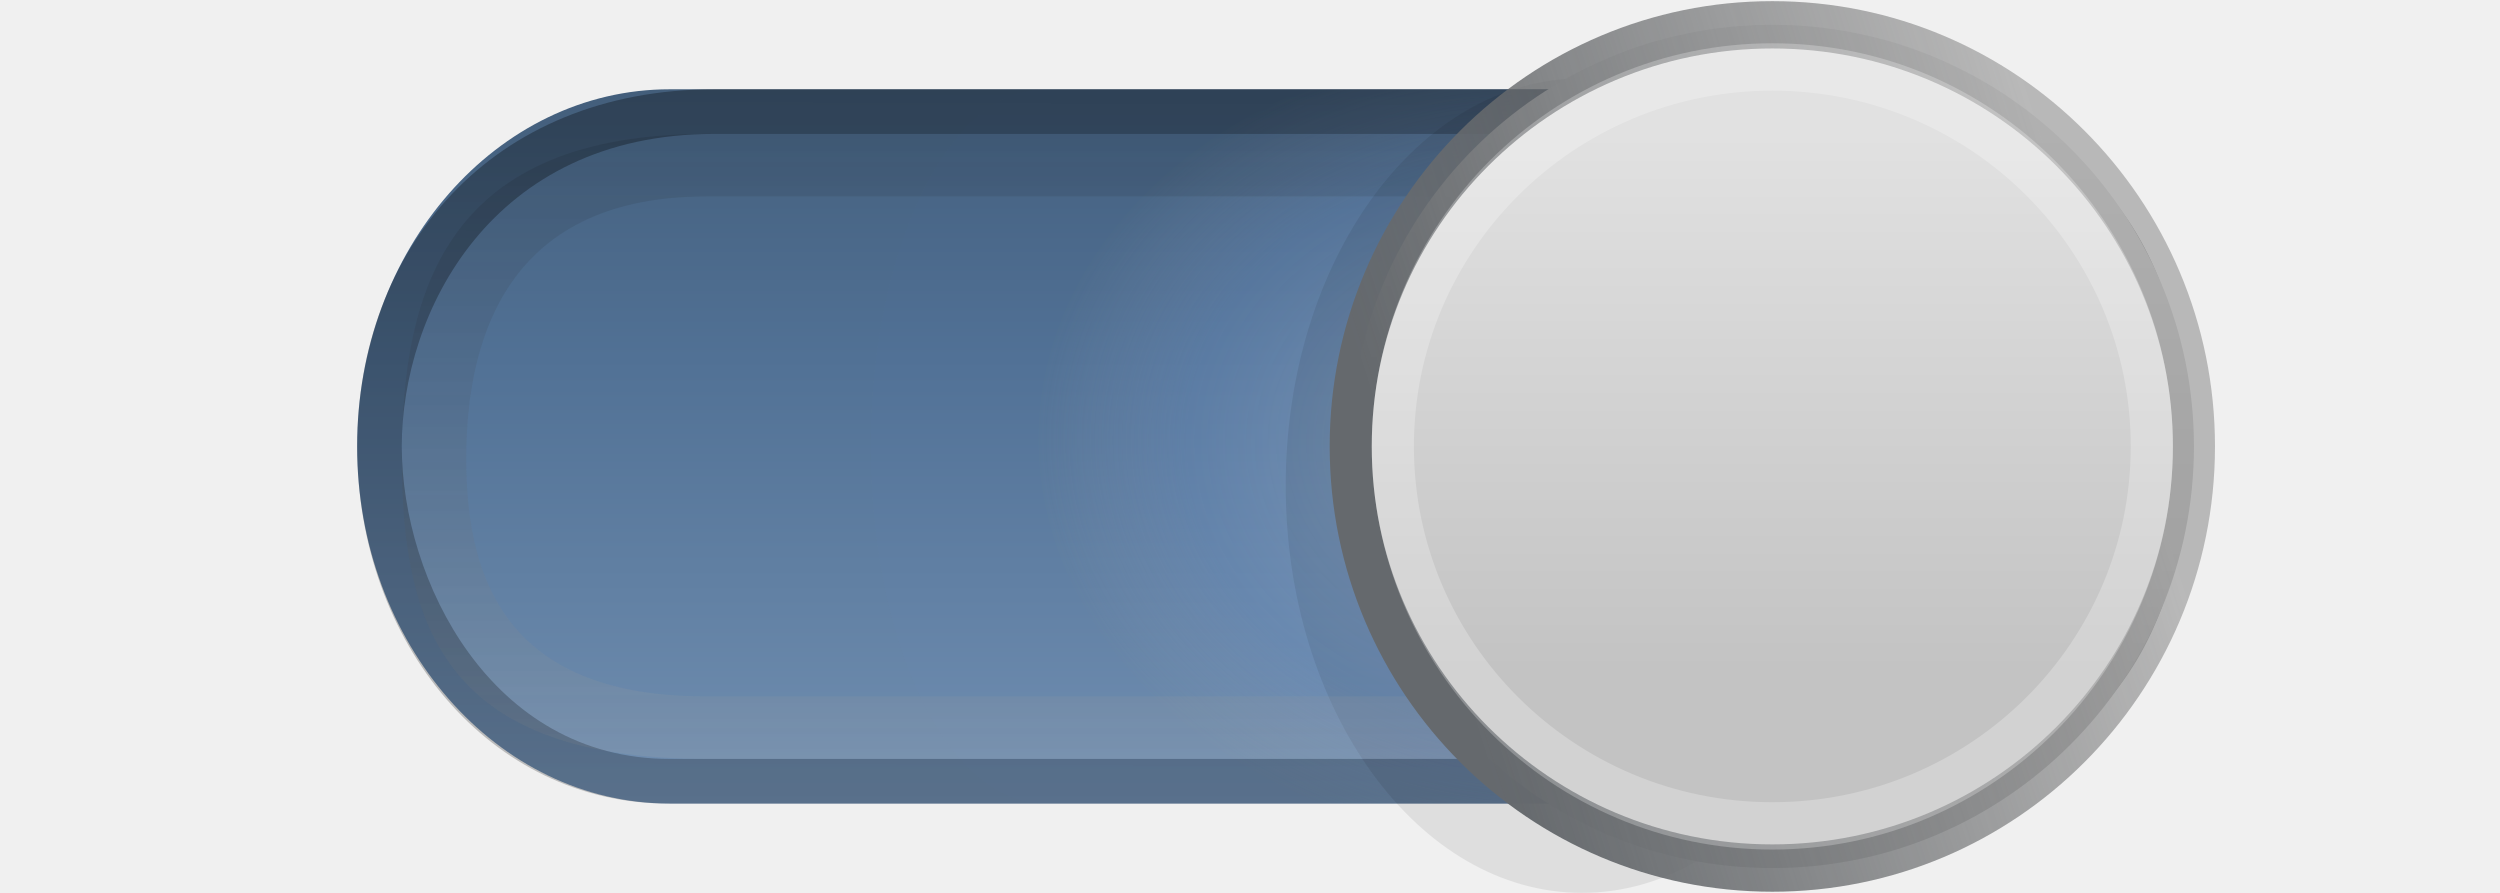
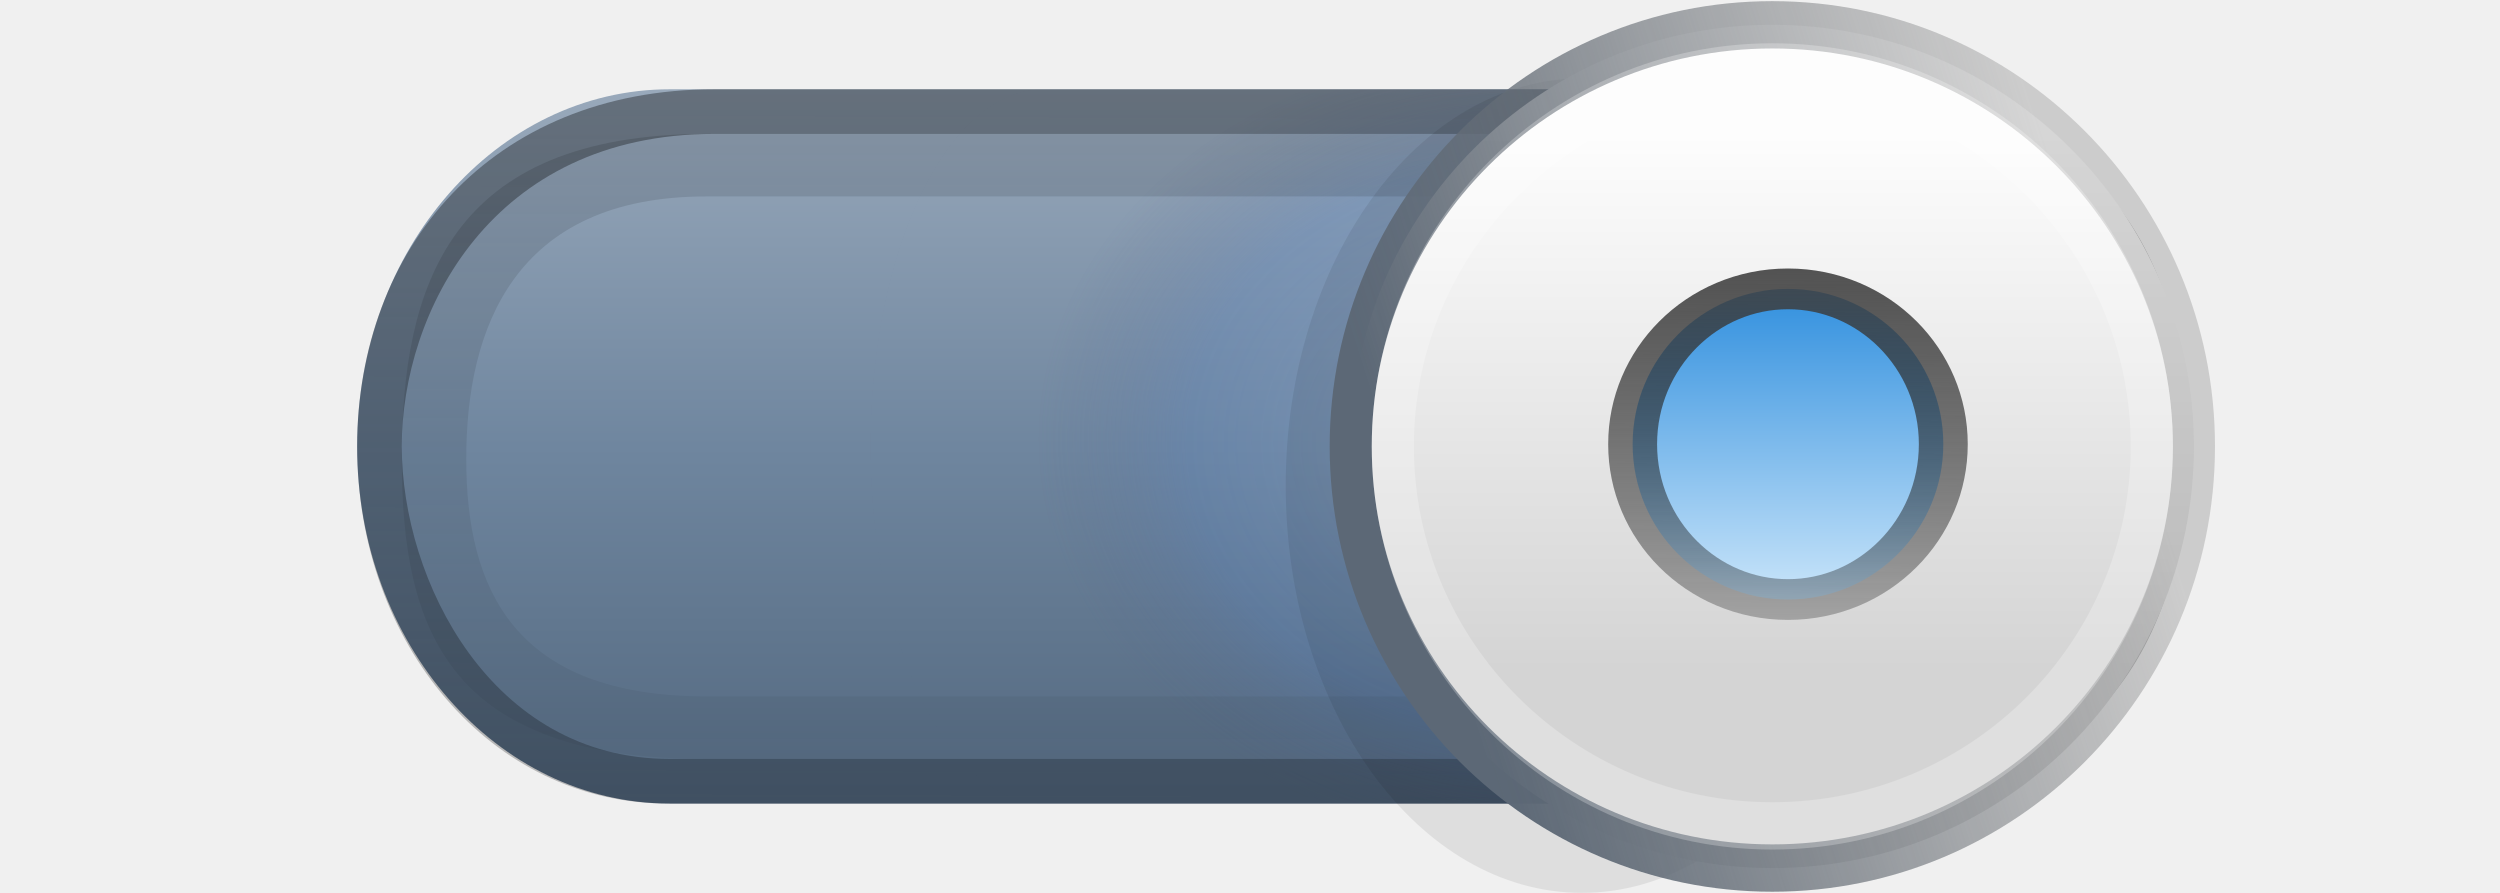
<svg xmlns="http://www.w3.org/2000/svg" xmlns:xlink="http://www.w3.org/1999/xlink" width="56" height="20" id="svg2" version="1.1">
  <defs id="defs4">
    <linearGradient id="linearGradient3851">
-       <stop id="stop3853" offset="0" style="stop-color:#dae3ed;stop-opacity:0.914;" />
-       <stop style="stop-color:#7699cc;stop-opacity:0.587;" offset="0.707" id="stop3855" />
-       <stop id="stop3857" offset="1" style="stop-color:#9da8c4;stop-opacity:0.02;" />
+       <stop id="stop3853" offset="0" style="stop-color:#aac0d7;stop-opacity:0.843;" />
+       <stop style="stop-color:#5782c1;stop-opacity:0.587;" offset="0.707" id="stop3855" />
+       <stop id="stop3857" offset="1" style="stop-color:#515f85;stop-opacity:0.02;" />
    </linearGradient>
    <linearGradient id="linearGradient3803">
      <stop style="stop-color:#4c4c4c;stop-opacity:1;" offset="0" id="stop3805" />
      <stop style="stop-color:#000000;stop-opacity:0.24;" offset="1" id="stop3807" />
    </linearGradient>
    <linearGradient id="linearGradient3833">
      <stop style="stop-color:#0f0f0f;stop-opacity:1;" offset="0" id="stop3835" />
      <stop style="stop-color:#0b0b0b;stop-opacity:1;" offset="1" id="stop3837" />
    </linearGradient>
    <linearGradient id="linearGradient3809">
      <stop style="stop-color:#107dd8;stop-opacity:1;" offset="0" id="stop3811" />
      <stop style="stop-color:#d6ecfc;stop-opacity:1;" offset="1" id="stop3813" />
    </linearGradient>
    <linearGradient id="linearGradient3786">
-       <stop style="stop-color:#65696d;stop-opacity:1;" offset="0" id="stop3788" />
-       <stop style="stop-color:#707070;stop-opacity:0.431;" offset="1" id="stop3790" />
+       <stop style="stop-color:#5c6876;stop-opacity:1;" offset="0" id="stop3788" />
+       <stop style="stop-color:#797979;stop-opacity:0.299;" offset="1" id="stop3790" />
    </linearGradient>
    <linearGradient id="linearGradient3772">
      <stop style="stop-color:#000000;stop-opacity:0.361;" offset="0" id="stop3774" />
      <stop style="stop-color:#000000;stop-opacity:0.224;" offset="1" id="stop3776" />
    </linearGradient>
    <linearGradient id="linearGradient3763">
      <stop style="stop-color:#000000;stop-opacity:1;" offset="0" id="stop3765" />
      <stop style="stop-color:#000000;stop-opacity:1;" offset="1" id="stop3767" />
    </linearGradient>
    <linearGradient id="linearGradient3769">
-       <stop style="stop-color:#e1e1e1;stop-opacity:1;" offset="0" id="stop3771" />
-       <stop style="stop-color:#c3c3c3;stop-opacity:1;" offset="1" id="stop3773" />
+       <stop style="stop-color:#fdfdfd;stop-opacity:1;" offset="0" id="stop3771" />
+       <stop style="stop-color:#d4d4d4;stop-opacity:1;" offset="1" id="stop3773" />
    </linearGradient>
    <linearGradient id="linearGradient3759">
-       <stop style="stop-color:#718fb1;stop-opacity:1;" offset="0" id="stop3761" />
-       <stop id="stop3812" offset="0.625" style="stop-color:#517195;stop-opacity:1;" />
-       <stop style="stop-color:#435e7b;stop-opacity:1;" offset="1" id="stop3763" />
+       <stop style="stop-color:#99a9bb;stop-opacity:1;" offset="0" id="stop3761" />
+       <stop id="stop3792" offset="0.5" style="stop-color:#6f869f;stop-opacity:1;" />
+       <stop style="stop-color:#53687f;stop-opacity:1;" offset="1" id="stop3763" />
    </linearGradient>
-     <linearGradient xlink:href="#linearGradient3759" id="linearGradient3765" x1="24.707" y1="1033.362" x2="24.707" y2="1051.362" gradientUnits="userSpaceOnUse" gradientTransform="matrix(0.7592592,0,0,0.8888888,7.240741,-1968.906)" />
+     <linearGradient xlink:href="#linearGradient3759" id="linearGradient3765" x1="25" y1="1033.362" x2="25" y2="1051.362" gradientUnits="userSpaceOnUse" gradientTransform="matrix(0.7592592,0,0,0.8888888,7.240741,115.8183)" />
    <linearGradient y2="26" x2="35" y1="3" x1="35" gradientTransform="matrix(1.8,0,0,1.125,-33.2,1029.987)" gradientUnits="userSpaceOnUse" id="linearGradient3967" xlink:href="#linearGradient4071-3-6" />
    <linearGradient id="linearGradient4071-3-6">
-       <stop style="stop-color:#040404;stop-opacity:0.471;" offset="0" id="stop4073-8-9" />
-       <stop style="stop-color:#ffffff;stop-opacity:1;" offset="1" id="stop4075-4-4" />
+       <stop style="stop-color:#000000;stop-opacity:0.604;" offset="0" id="stop4073-8-9" />
+       <stop style="stop-color:#000000;stop-opacity:0;" offset="1" id="stop4075-4-4" />
    </linearGradient>
    <linearGradient y2="26" x2="35" y1="3" x1="35" gradientTransform="matrix(1.3,0,0,0.875,-15.7,1033.017)" gradientUnits="userSpaceOnUse" id="linearGradient3895" xlink:href="#linearGradient4071-3-6" />
    <linearGradient y2="38" x2="35" y1="3" x1="35" gradientTransform="matrix(1.8,0,0,1.125,-33.2,1029.987)" gradientUnits="userSpaceOnUse" id="linearGradient3950" xlink:href="#linearGradient4071-3" />
    <linearGradient id="linearGradient4071-3">
-       <stop style="stop-color:#000000;stop-opacity:0.665;" offset="0" id="stop4073-8" />
-       <stop style="stop-color:#000000;stop-opacity:0.243;" offset="1" id="stop4075-4" />
+       <stop style="stop-color:#000000;stop-opacity:0.745;" offset="0" id="stop4073-8" />
+       <stop style="stop-color:#000000;stop-opacity:0.235;" offset="1" id="stop4075-4" />
    </linearGradient>
    <linearGradient y2="37.893" x2="35.304" y1="3.103" x1="35.5" gradientTransform="matrix(1.333333,0,0,0.9964529,-17.33333,1031.27)" gradientUnits="userSpaceOnUse" id="linearGradient3912" xlink:href="#linearGradient4071-3" />
    <linearGradient xlink:href="#linearGradient3786" id="linearGradient3792" x1="40.688" y1="14" x2="48.312" y2="14" gradientUnits="userSpaceOnUse" />
    <linearGradient xlink:href="#linearGradient3769" id="linearGradient3802" x1="44.5" y1="11.035" x2="44.5" y2="16.118" gradientUnits="userSpaceOnUse" />
    <linearGradient xlink:href="#linearGradient3809" id="linearGradient3815" x1="54.353" y1="-0.095" x2="54.353" y2="8.095" gradientUnits="userSpaceOnUse" />
    <linearGradient xlink:href="#linearGradient3833" id="linearGradient3839" x1="51.38" y1="-0.268" x2="51.38" y2="8.354" gradientUnits="userSpaceOnUse" />
    <linearGradient xlink:href="#linearGradient3769" id="linearGradient3921" gradientUnits="userSpaceOnUse" x1="44.5" y1="11.035" x2="44.5" y2="16.118" />
    <linearGradient xlink:href="#linearGradient3786" id="linearGradient3923" gradientUnits="userSpaceOnUse" x1="40.688" y1="14.847" x2="47.835" y2="12.306" />
    <linearGradient xlink:href="#linearGradient3803" id="linearGradient3810" x1="55.758" y1="-0.22" x2="55.691" y2="7.492" gradientUnits="userSpaceOnUse" />
    <linearGradient xlink:href="#linearGradient3809" id="linearGradient3812" gradientUnits="userSpaceOnUse" x1="54.254" y1="-0.268" x2="54.254" y2="7.492" />
    <linearGradient xlink:href="#linearGradient3759-1" id="linearGradient3765-1" x1="25" y1="1033.362" x2="25" y2="1051.362" gradientUnits="userSpaceOnUse" gradientTransform="matrix(0.7592592,0,0,0.8888888,7.240741,115.8183)" />
    <linearGradient id="linearGradient3759-1">
      <stop style="stop-color:#97b3ce;stop-opacity:0.856;" offset="0" id="stop3761-3" />
      <stop id="stop3792-3" offset="0.5" style="stop-color:#4372b7;stop-opacity:0.587;" />
      <stop style="stop-color:#324882;stop-opacity:0.407;" offset="1" id="stop3763-3" />
    </linearGradient>
    <radialGradient xlink:href="#linearGradient3851" id="radialGradient3859" cx="32.635" cy="1042.851" fx="32.635" fy="1042.851" r="14" gradientTransform="matrix(0.8109374,0.01130084,-7.5030839e-8,0.642856,8.142619,371.5908)" gradientUnits="userSpaceOnUse" />
  </defs>
  <g id="layer1" transform="translate(0,-1032.362)">
-     <rect style="fill:url(#linearGradient3765);fill-opacity:1;stroke:none" id="rect2989" width="41" height="16" x="8" y="-1050.362" rx="7" ry="8" transform="scale(1,-1)" />
+     <rect style="fill:url(#linearGradient3765);fill-opacity:1;stroke:none" id="rect2989" width="41" height="16" x="8" y="1034.362" rx="7" ry="8" />
    <rect style="opacity:0.43;fill:url(#radialGradient3859);fill-opacity:1;stroke:none" id="rect2989-0" width="22.7" height="16" x="19.5" y="1034.362" rx="3.876" ry="8" />
    <path transform="matrix(1.474667,0,0,2.2805,-30.18667,1011.313)" d="m 49,14 c 0,2.209 -2.015,4 -4.5,4 -2.485,0 -4.5,-1.791 -4.5,-4 0,-2.209 2.015,-4 4.5,-4 2.485,0 4.5,1.791 4.5,4 z" id="path3791" style="fill:#000000;fill-opacity:0.078;stroke:none" />
    <path style="opacity:0.2;color:#000000;fill:url(#linearGradient3895);fill-opacity:1;fill-rule:nonzero;stroke:none;stroke-width:2;marker:none;visibility:visible;display:inline;overflow:visible;enable-background:accumulate" d="m 15.825,1035.362 c -5.762,0 -6.825,3.402 -6.825,7.28 0,3.878 1.063,6.72 6.825,6.72 l 25.35,0 c 5.762,0 6.825,-2.842 6.825,-6.72 0,-3.878 -1.063,-7.28 -6.825,-7.28 z m 0,1.4 25.35,0 c 4.319,0 5.381,2.973 5.381,5.88 0,2.907 -1.061,5.32 -5.381,5.32 l -25.35,0 c -4.319,0 -5.381,-2.413 -5.381,-5.32 0,-2.907 1.061,-5.88 5.381,-5.88 z" id="rect4950" />
    <path style="opacity:0.454;color:#000000;fill:url(#linearGradient3912);fill-opacity:1;fill-rule:nonzero;stroke:none;stroke-width:2;marker:none;visibility:visible;display:inline;overflow:visible;enable-background:accumulate" d="m 16,1034.362 c -5,0 -8,3.584 -8,8 0,4.416 3,8 6.957,8 l 26.087,0 c 5.909,0 7.957,-3.584 7.957,-8 0,-4.416 -2.091,-8 -8,-8 z m 14,1 11,0 c 5.213,0 7,4 7,7 0,3 -1.787,7 -7,7 l -26,0 c -4,0 -6,-4 -6,-7 0,-3 2,-7 7,-7 z" id="rect4944" />
    <path style="fill:url(#linearGradient3921);fill-opacity:1;stroke:url(#linearGradient3923);stroke-width:0.449;stroke-linecap:square;stroke-miterlimit:4;stroke-opacity:1;stroke-dasharray:none" id="path3767" d="m 49,14 c 0,2.209 -2.015,4 -4.5,4 -2.485,0 -4.5,-1.791 -4.5,-4 0,-2.209 2.015,-4 4.5,-4 2.485,0 4.5,1.791 4.5,4 z" transform="matrix(2.098744,0,0,2.361087,-53.69377,1009.307)" />
    <path transform="matrix(1.88887,0,0,2.124978,-44.3547,1012.612)" d="m 49,14 c 0,2.209 -2.015,4 -4.5,4 -2.485,0 -4.5,-1.791 -4.5,-4 0,-2.209 2.015,-4 4.5,-4 2.485,0 4.5,1.791 4.5,4 z" id="path3764" style="fill:none;stroke:#ffffff;stroke-width:0.499;stroke-linecap:square;stroke-miterlimit:4;stroke-opacity:0.248;stroke-dasharray:none" />
+     <path style="fill:url(#linearGradient3812);fill-opacity:1;fill-rule:nonzero;stroke:url(#linearGradient3810);stroke-width:0.787;stroke-linecap:round;stroke-miterlimit:4;stroke-opacity:1;stroke-dasharray:none" id="path3807" d="M 56,4 C 56,5.657 54.881,7 53.5,7 52.119,7 51,5.657 51,4 51,2.343 52.119,1 53.5,1 54.881,1 56,2.343 56,4 z" transform="matrix(1.39179,0,0,1.159825,-34.41029,1037.673)" />
  </g>
</svg>
